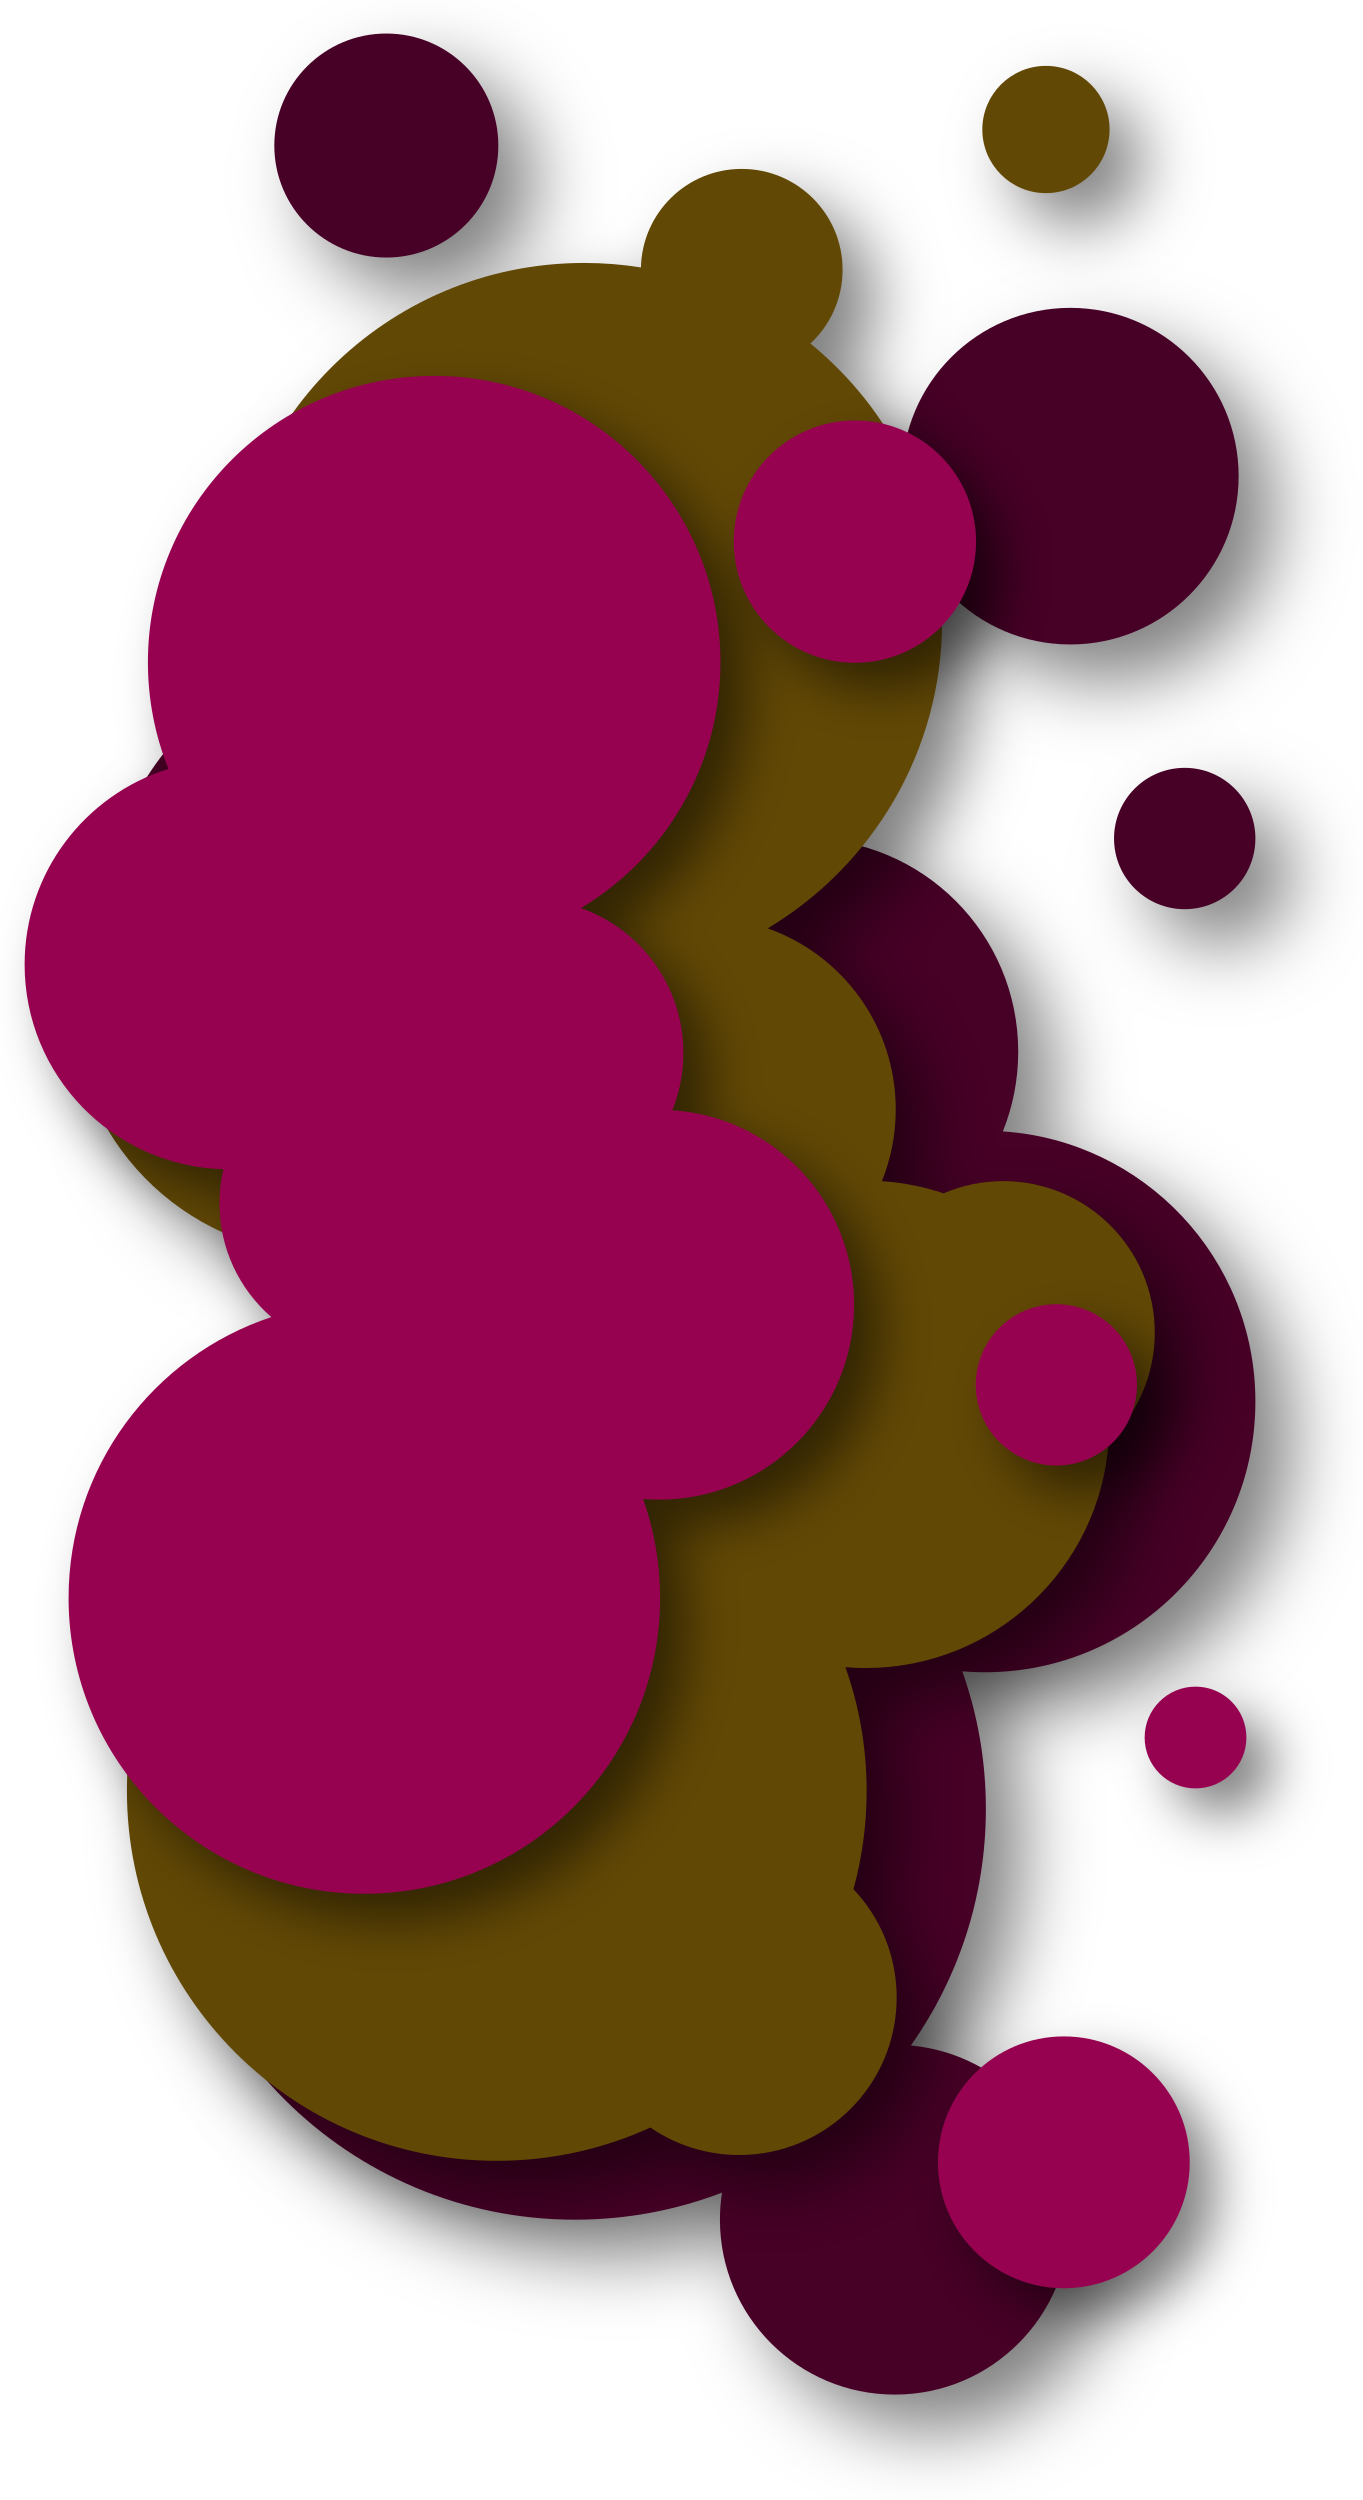
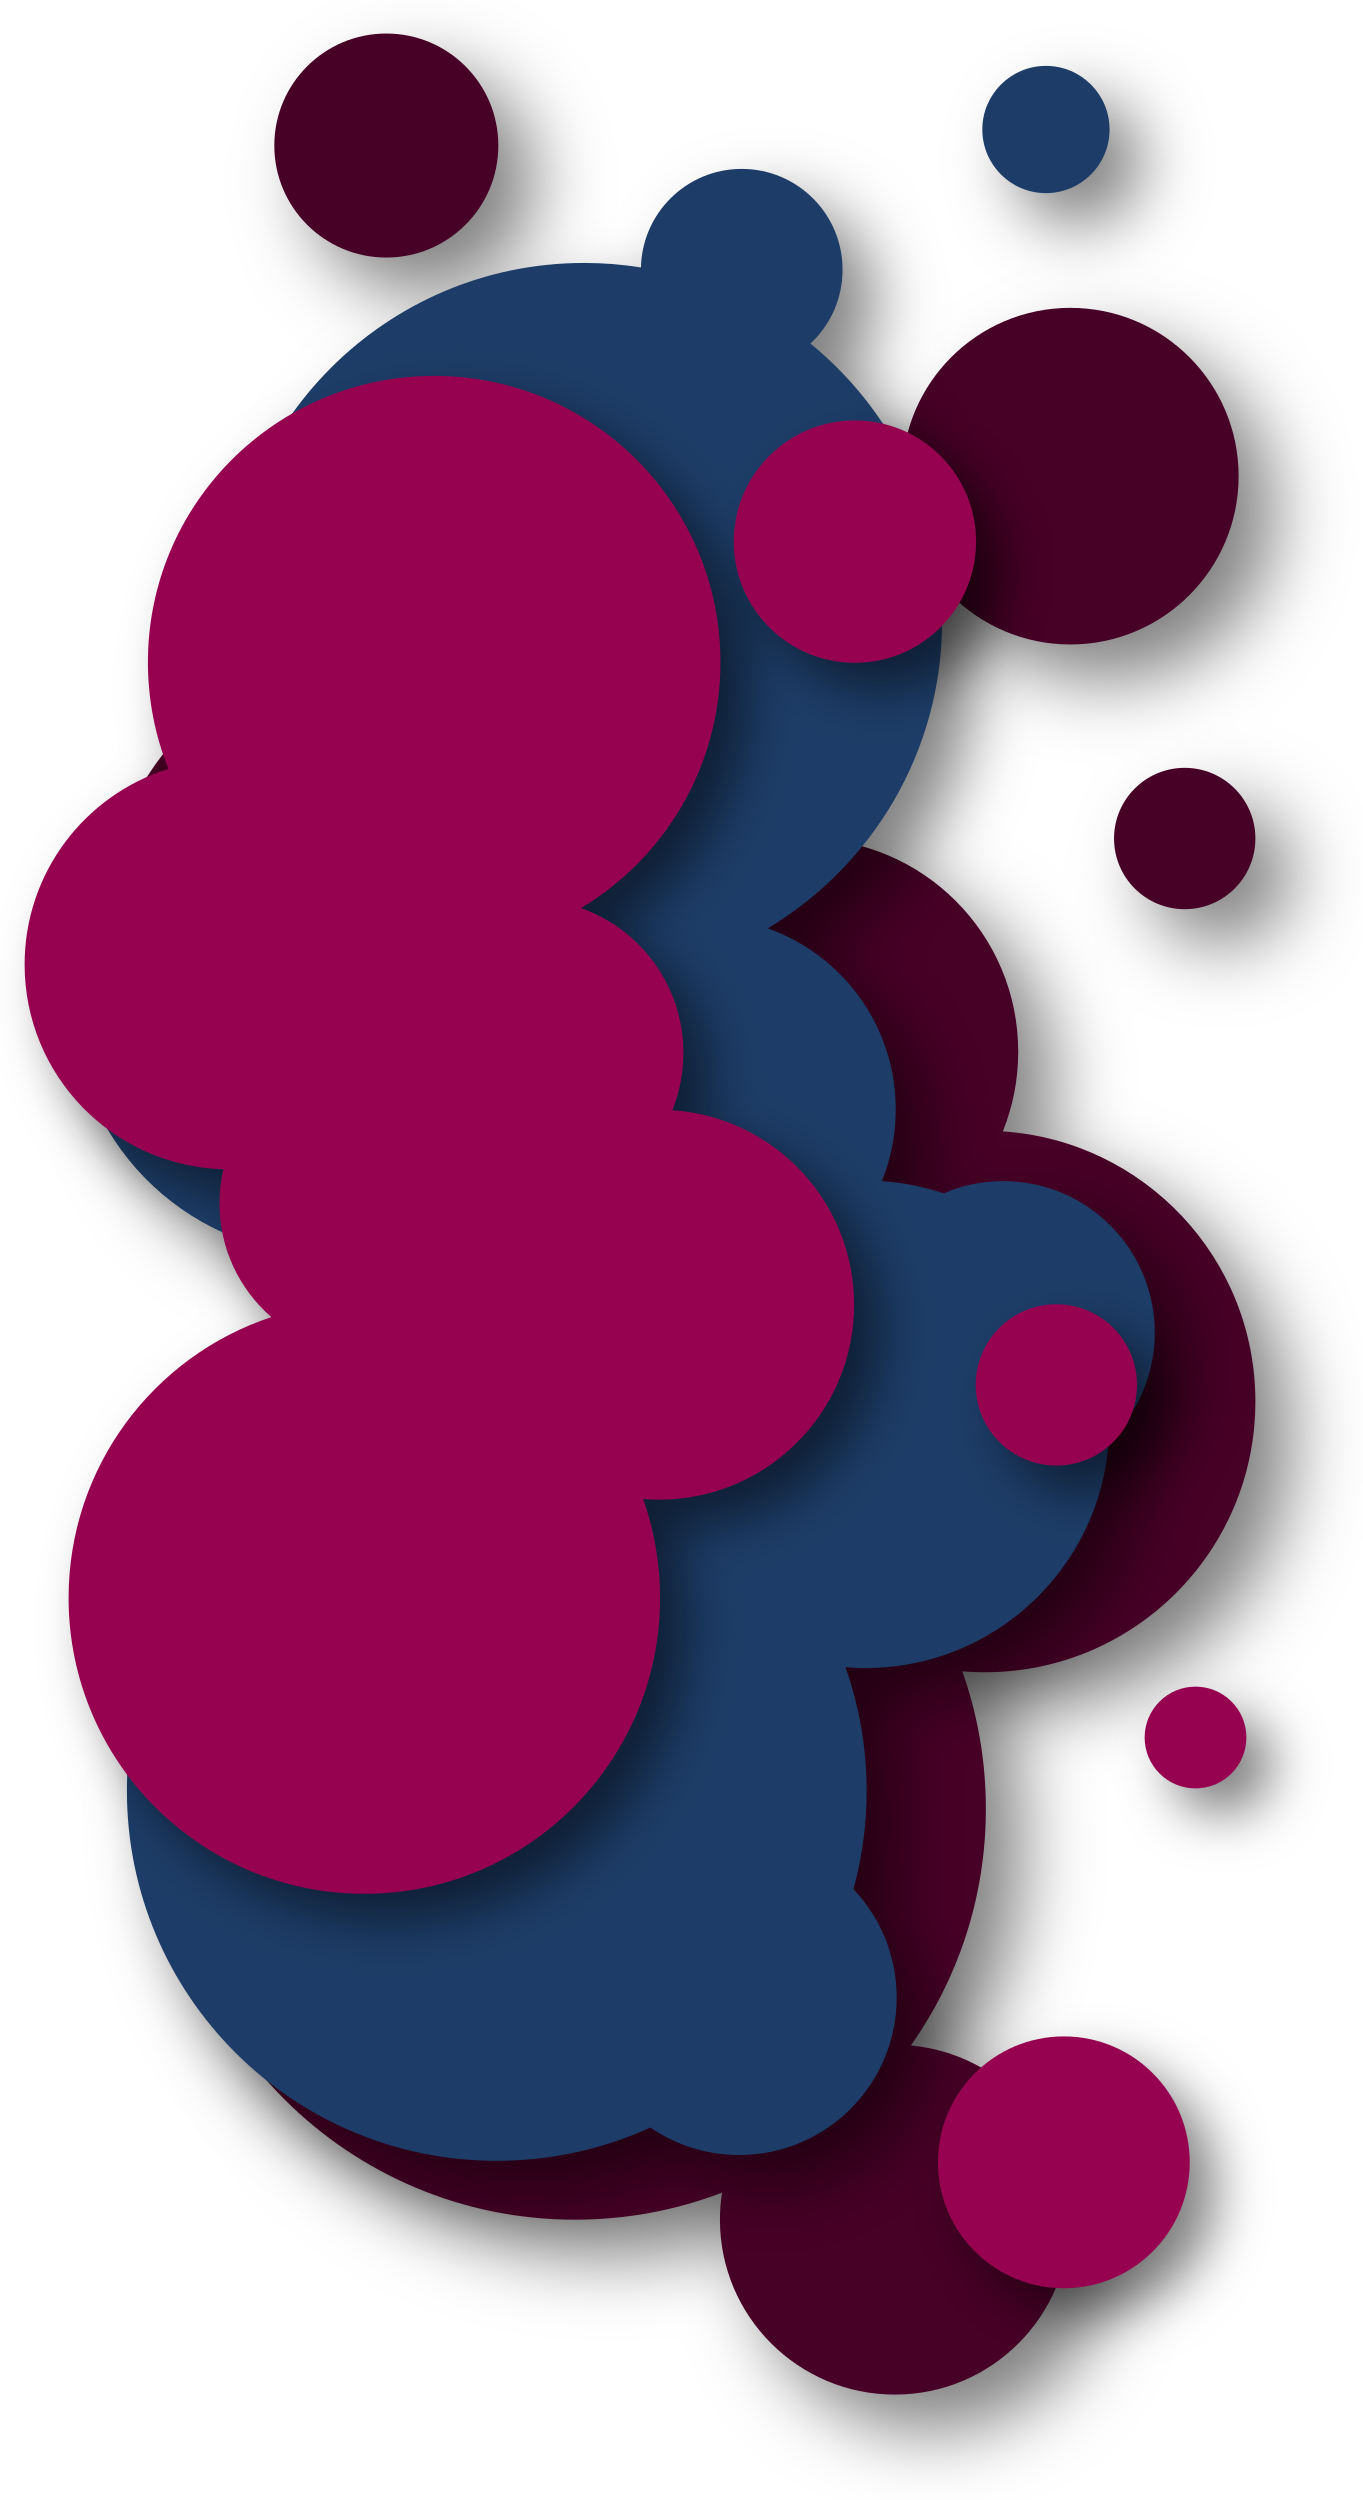
<svg xmlns="http://www.w3.org/2000/svg" xmlns:xlink="http://www.w3.org/1999/xlink" width="1137px" height="2087px" viewBox="0 0 1137 2087" version="1.1">
  <defs>
    <path d="M582.741,1802.386 C544.631,1816.995 503.25,1825 460,1825 C270.566,1825 117,1671.434 117,1482 C117,1330.249 215.547,1201.515 352.136,1156.303 C315.295,1124.31 292,1077.125 292,1024.5 C292,1010.879 293.561,997.622 296.513,984.899 C168.577,981.203 66,876.331 66,747.5 C66,616.332 172.332,510 303.5,510 C422.908,510 521.734,598.121 538.495,712.879 C569.304,687.347 608.86,672 652,672 C750.307,672 830,751.693 830,850 C830,873.51 825.442,895.955 817.162,916.501 C934.909,924.3 1028,1022.279 1028,1142 C1028,1266.816 926.816,1368 802,1368 C795.714,1368 789.488,1367.743 783.332,1367.24 C796.068,1403.122 803,1441.751 803,1482 C803,1555.579 779.832,1623.747 740.393,1679.606 C814.749,1686.368 873,1748.882 873,1825 C873,1905.634 807.634,1971 727,1971 C646.366,1971 581,1905.634 581,1825 C581,1817.309 581.595,1809.756 582.741,1802.386 Z M302.5,187 C250.861,187 209,145.139 209,93.5 C209,41.861 250.861,0 302.5,0 C354.139,0 396,41.861 396,93.5 C396,145.139 354.139,187 302.5,187 Z M873.5,510 C795.904,510 733,447.096 733,369.5 C733,291.904 795.904,229 873.5,229 C951.096,229 1014,291.904 1014,369.5 C1014,447.096 951.096,510 873.5,510 Z M969,731 C936.415,731 910,704.585 910,672 C910,639.415 936.415,613 969,613 C1001.585,613 1028,639.415 1028,672 C1028,704.585 1001.585,731 969,731 Z" id="path-1" />
    <filter x="-7.8%" y="-3.8%" width="121.8%" height="110.7%" filterUnits="objectBoundingBox" id="filter-2">
      <feOffset dx="30" dy="30" in="SourceAlpha" result="shadowOffsetOuter1" />
      <feGaussianBlur stdDeviation="30" in="shadowOffsetOuter1" result="shadowBlurOuter1" />
      <feColorMatrix values="0 0 0 0 0   0 0 0 0 0   0 0 0 0 0  0 0 0 0.5 0" type="matrix" in="shadowBlurOuter1" />
    </filter>
    <path d="M905.505,1175.33 C898.162,1281.013 810.108,1364.465 702.564,1364.465 C696.905,1364.465 691.301,1364.234 685.759,1363.781 C697.223,1396.081 703.464,1430.855 703.464,1467.087 C703.464,1495.486 699.63,1522.99 692.452,1549.108 C714.816,1572.672 728.538,1604.519 728.538,1639.572 C728.538,1712.158 669.698,1771 597.114,1771 C569.582,1771 544.026,1762.533 522.91,1748.061 C483.862,1765.908 440.447,1775.854 394.709,1775.854 C224.188,1775.854 85.953,1637.614 85.953,1467.087 C85.953,1330.482 174.662,1214.596 297.614,1173.897 C264.451,1145.096 243.481,1102.621 243.481,1055.249 C243.481,1042.987 244.886,1031.053 247.544,1019.6 C132.381,1016.273 40.045,921.867 40.045,805.895 C40.045,709.979 103.204,628.816 190.2,601.729 C176.376,567.315 168.768,529.735 168.768,490.377 C168.768,325.319 302.569,191.513 467.622,191.513 C483.768,191.513 499.614,192.793 515.066,195.258 C516.082,149.655 553.365,113 599.21,113 C645.693,113 683.375,150.683 683.375,197.168 C683.375,221.502 673.049,243.423 656.541,258.79 C723.638,313.595 766.475,396.983 766.475,490.377 C766.475,599.418 708.081,694.821 620.859,747.016 C683.139,768.988 727.768,828.364 727.768,898.165 C727.768,919.328 723.665,939.533 716.212,958.028 C734.087,959.212 751.332,962.705 767.649,968.212 C782.95,961.64 799.809,958 817.518,958 C887.367,958 943.99,1014.626 943.99,1084.477 C943.99,1120.131 929.238,1152.339 905.505,1175.33 Z M853.155,133.223 C823.823,133.223 800.045,109.444 800.045,80.111 C800.045,50.779 823.823,27 853.155,27 C882.486,27 906.264,50.779 906.264,80.111 C906.264,109.444 882.486,133.223 853.155,133.223 Z" id="path-3" />
    <filter x="-7.5%" y="-3.9%" width="120.9%" height="110.8%" filterUnits="objectBoundingBox" id="filter-4">
      <feOffset dx="27" dy="27" in="SourceAlpha" result="shadowOffsetOuter1" />
      <feGaussianBlur stdDeviation="27" in="shadowOffsetOuter1" result="shadowBlurOuter1" />
      <feColorMatrix values="0 0 0 0 0   0 0 0 0 0   0 0 0 0 0  0 0 0 0.5 0" type="matrix" in="shadowBlurOuter1" />
    </filter>
    <path d="M541.237,898.845 C625.992,904.46 693,975.001 693,1061.196 C693,1151.059 620.167,1223.907 530.324,1223.907 C525.799,1223.907 521.317,1223.722 516.886,1223.36 C526.053,1249.193 531.043,1277.005 531.043,1305.983 C531.043,1442.367 420.505,1552.929 284.15,1552.929 C147.794,1552.929 37.256,1442.367 37.256,1305.983 C37.256,1196.728 108.191,1104.044 206.509,1071.494 C179.99,1048.459 163.222,1014.488 163.222,976.6 C163.222,966.794 164.346,957.249 166.471,948.089 C74.382,945.428 0.546,869.924 0.546,777.171 C0.546,700.459 51.051,635.546 120.616,613.882 C109.562,586.359 103.478,556.302 103.478,524.825 C103.478,392.814 210.471,285.797 342.454,285.797 C474.437,285.797 581.43,392.814 581.43,524.825 C581.43,612.034 534.736,688.336 464.989,730.081 C514.791,747.653 550.478,795.142 550.478,850.967 C550.478,867.893 547.198,884.053 541.237,898.845 Z M861.848,1195.43 C824.678,1195.43 794.546,1165.292 794.546,1128.114 C794.546,1090.936 824.678,1060.797 861.848,1060.797 C899.018,1060.797 929.15,1090.936 929.15,1128.114 C929.15,1165.292 899.018,1195.43 861.848,1195.43 Z M868.092,1882.229 C810.051,1882.229 763,1835.167 763,1777.114 C763,1719.061 810.051,1672 868.092,1672 C926.132,1672 973.184,1719.061 973.184,1777.114 C973.184,1835.167 926.132,1882.229 868.092,1882.229 Z M693.679,525.309 C637.825,525.309 592.546,480.021 592.546,424.155 C592.546,368.288 637.825,323 693.679,323 C749.533,323 794.812,368.288 794.812,424.155 C794.812,480.021 749.533,525.309 693.679,525.309 Z M978.014,1464.955 C954.56,1464.955 935.546,1445.938 935.546,1422.478 C935.546,1399.018 954.56,1380 978.014,1380 C1001.469,1380 1020.483,1399.018 1020.483,1422.478 C1020.483,1445.938 1001.469,1464.955 978.014,1464.955 Z" id="path-5" />
    <filter x="-5.2%" y="-3.4%" width="114.8%" height="109.5%" filterUnits="objectBoundingBox" id="filter-6">
      <feOffset dx="22" dy="22" in="SourceAlpha" result="shadowOffsetOuter1" />
      <feGaussianBlur stdDeviation="21.5" in="shadowOffsetOuter1" result="shadowBlurOuter1" />
      <feColorMatrix values="0 0 0 0 0   0 0 0 0 0   0 0 0 0 0  0 0 0 0.5 0" type="matrix" in="shadowBlurOuter1" />
    </filter>
  </defs>
  <g id="Page-1" stroke="none" stroke-width="1" fill="none" fill-rule="evenodd">
    <g id="background" transform="translate(-2580, -857)">
      <g id="Combined-Shape-+-Combined-Shape-+-Combined-Shape-Mask">
        <g id="dots-accent-2" transform="translate(2600, 885)">
          <g id="Combined-Shape">
            <use fill="black" fill-opacity="1" filter="url(#filter-2)" xlink:href="#path-1" />
            <use fill="#470026" fill-rule="evenodd" xlink:href="#path-1" />
          </g>
          <g id="Combined-Shape">
            <use fill="black" fill-opacity="1" filter="url(#filter-4)" xlink:href="#path-3" />
-             <use fill="#624805" fill-rule="evenodd" xlink:href="#path-3" />
+             <use fill="#1D3D68" fill-rule="evenodd" xlink:href="#path-3" />
          </g>
          <g id="Combined-Shape">
            <use fill="black" fill-opacity="1" filter="url(#filter-6)" xlink:href="#path-5" />
            <use fill="#960250" fill-rule="evenodd" xlink:href="#path-5" />
          </g>
        </g>
      </g>
    </g>
  </g>
</svg>
